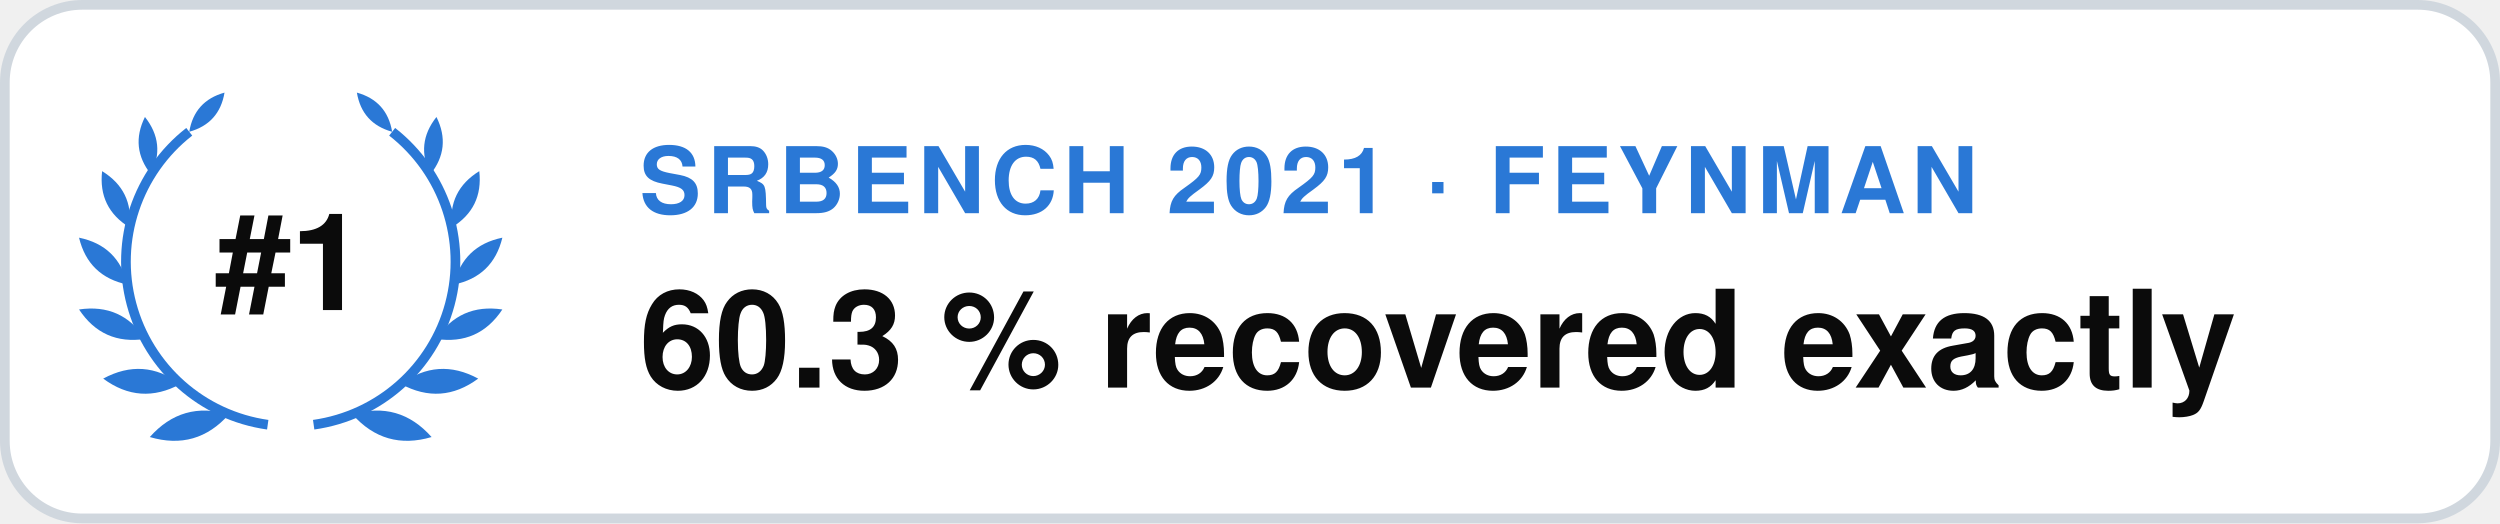
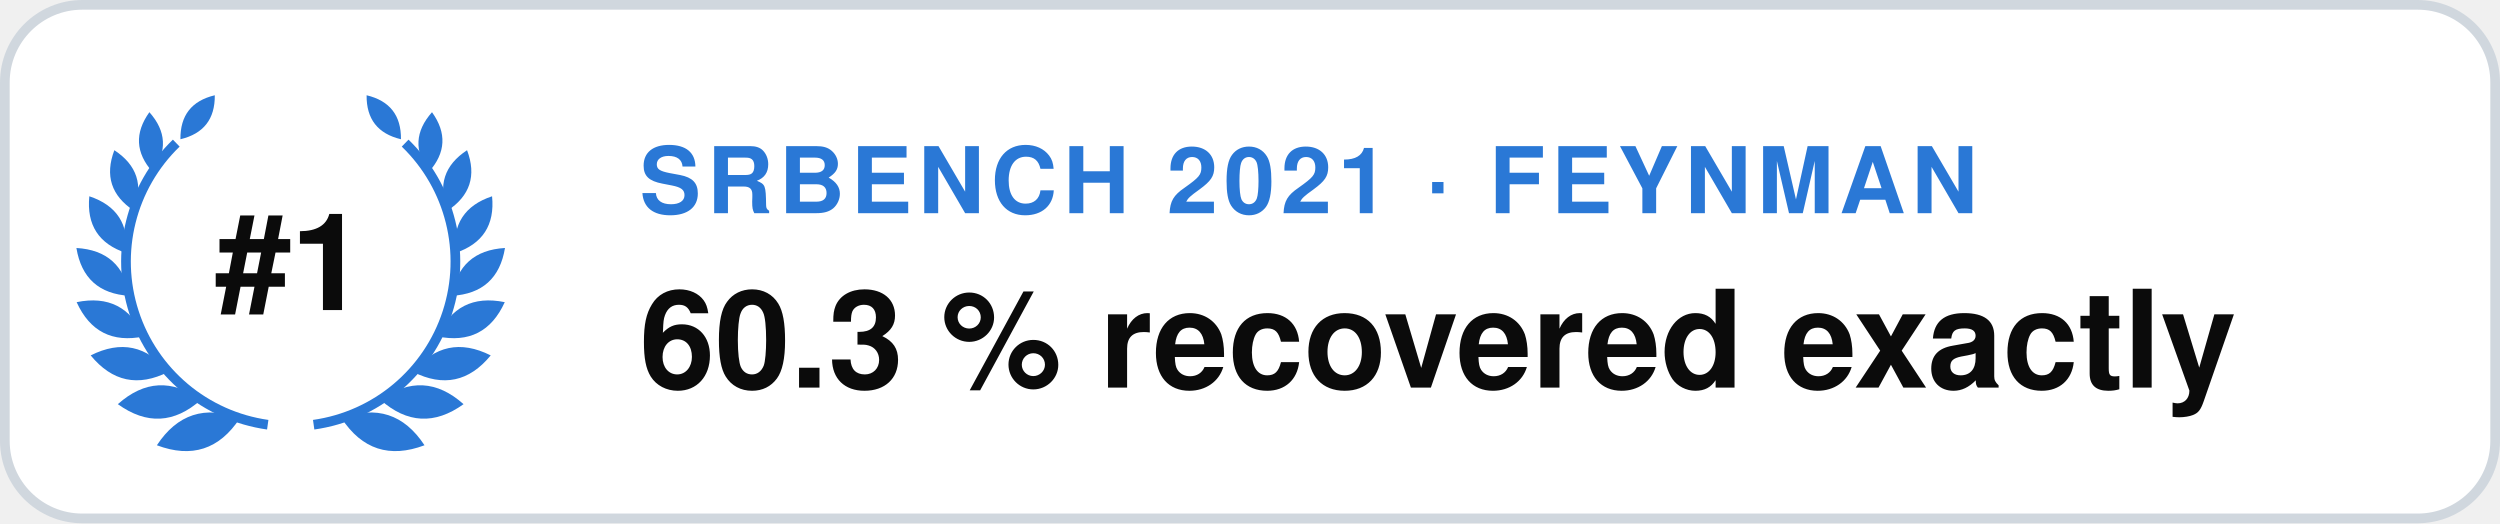
<svg xmlns="http://www.w3.org/2000/svg" width="258" height="54" viewBox="0 0 258 54" role="img" aria-label="#1 SRBench 2021 · Feynman: 60.3 % recovered exactly">
  <style>
  .bg { fill: #ffffff; stroke: #d0d7de; } .leaf { fill: #2a78d6; } .stem { fill: none; stroke: #2a78d6; stroke-width: 1; }
  .place { fill: #0b0b0b; } .cap { fill: #2a78d6; } .res { fill: #0b0b0b; }
  @media (prefers-color-scheme: dark) {
    .bg { fill: #161b22; stroke: #30363d; } .leaf { fill: #3987e5; } .stem { stroke: #3987e5; }
    .place { fill: #f0efec; } .cap { fill: #3987e5; } .res { fill: #f0efec; }
  }
</style>
  <rect class="bg" x="0.5" y="0.5" width="257" height="53" rx="8" />
-   <path class="stem" d="M32.37 43.83 A17 17 0 0 0 40.47 13.60" />
-   <path class="leaf" transform="translate(36.37 42.76) rotate(16.0)" d="M0 0 Q4.25 -2.70 8.50 0 Q4.25 2.70 0 0Z" />
-   <path class="leaf" transform="translate(41.38 39.63) rotate(-4.0)" d="M0 0 Q3.99 -2.54 7.99 0 Q3.99 2.54 0 0Z" />
-   <path class="leaf" transform="translate(45.01 34.98) rotate(-24.0)" d="M0 0 Q3.74 -2.38 7.48 0 Q3.74 2.38 0 0Z" />
-   <path class="leaf" transform="translate(46.83 29.37) rotate(-44.0)" d="M0 0 Q3.49 -2.21 6.97 0 Q3.49 2.21 0 0Z" />
-   <path class="leaf" transform="translate(46.63 23.47) rotate(-64.0)" d="M0 0 Q3.23 -2.05 6.46 0 Q3.23 2.05 0 0Z" />
-   <path class="leaf" transform="translate(44.42 17.99) rotate(-84.0)" d="M0 0 Q2.97 -1.89 5.95 0 Q2.97 1.89 0 0Z" />
-   <path class="leaf" transform="translate(40.47 13.60) rotate(-132.0)" d="M0 0 Q2.72 -1.73 5.44 0 Q2.72 1.73 0 0Z" />
-   <path class="stem" d="M27.63 43.83 A17 17 0 0 1 19.53 13.60" />
-   <path class="leaf" transform="translate(23.63 42.76) rotate(164.0)" d="M0 0 Q4.25 -2.70 8.50 0 Q4.25 2.70 0 0Z" />
-   <path class="leaf" transform="translate(18.62 39.63) rotate(-176.0)" d="M0 0 Q3.99 -2.54 7.99 0 Q3.99 2.54 0 0Z" />
-   <path class="leaf" transform="translate(14.99 34.98) rotate(-156.0)" d="M0 0 Q3.74 -2.38 7.48 0 Q3.74 2.38 0 0Z" />
-   <path class="leaf" transform="translate(13.17 29.37) rotate(-136.0)" d="M0 0 Q3.49 -2.21 6.97 0 Q3.49 2.21 0 0Z" />
-   <path class="leaf" transform="translate(13.37 23.47) rotate(-116.0)" d="M0 0 Q3.23 -2.05 6.46 0 Q3.23 2.05 0 0Z" />
-   <path class="leaf" transform="translate(15.58 17.99) rotate(-96.0)" d="M0 0 Q2.97 -1.89 5.95 0 Q2.97 1.89 0 0Z" />
-   <path class="leaf" transform="translate(19.53 13.60) rotate(-48.0)" d="M0 0 Q2.72 -1.73 5.44 0 Q2.72 1.73 0 0Z" />
+   <path class="stem" d="M32.37 43.83 A17 17 0 0 0 41.81 14.77" />
+   <path class="leaf" transform="translate(35.25 43.17) rotate(18.0)" d="M0 0 Q4.50 -3.60 9.00 0 Q4.50 3.60 0 0Z" />
+   <path class="leaf" transform="translate(39.26 41.26) rotate(3.0)" d="M0 0 Q4.30 -3.44 8.59 0 Q4.30 3.44 0 0Z" />
+   <path class="leaf" transform="translate(42.63 38.38) rotate(-12.0)" d="M0 0 Q4.09 -3.28 8.19 0 Q4.09 3.28 0 0Z" />
+   <path class="leaf" transform="translate(45.15 34.72) rotate(-27.0)" d="M0 0 Q3.89 -3.11 7.79 0 Q3.89 3.11 0 0Z" />
+   <path class="leaf" transform="translate(46.63 30.53) rotate(-42.0)" d="M0 0 Q3.69 -2.95 7.38 0 Q3.69 2.95 0 0Z" />
+   <path class="leaf" transform="translate(46.98 26.11) rotate(-57.0)" d="M0 0 Q3.49 -2.79 6.98 0 Q3.49 2.79 0 0Z" />
+   <path class="leaf" transform="translate(46.17 21.75) rotate(-72.0)" d="M0 0 Q3.29 -2.63 6.57 0 Q3.29 2.63 0 0Z" />
+   <path class="leaf" transform="translate(44.26 17.74) rotate(-87.0)" d="M0 0 Q3.08 -2.47 6.17 0 Q3.08 2.47 0 0Z" />
+   <path class="leaf" transform="translate(41.38 14.37) rotate(-128.0)" d="M0 0 Q2.88 -2.30 5.76 0 Q2.88 2.30 0 0Z" />
+   <path class="stem" d="M27.63 43.83 A17 17 0 0 1 18.19 14.77" />
+   <path class="leaf" transform="translate(24.75 43.17) rotate(162.0)" d="M0 0 Q4.50 -3.60 9.00 0 Q4.50 3.60 0 0Z" />
+   <path class="leaf" transform="translate(20.74 41.26) rotate(177.0)" d="M0 0 Q4.30 -3.44 8.59 0 Q4.30 3.44 0 0Z" />
+   <path class="leaf" transform="translate(17.37 38.38) rotate(-168.0)" d="M0 0 Q4.09 -3.28 8.19 0 Q4.09 3.28 0 0Z" />
+   <path class="leaf" transform="translate(14.85 34.72) rotate(-153.0)" d="M0 0 Q3.89 -3.11 7.79 0 Q3.89 3.11 0 0Z" />
+   <path class="leaf" transform="translate(13.37 30.53) rotate(-138.0)" d="M0 0 Q3.69 -2.95 7.38 0 Q3.69 2.95 0 0Z" />
+   <path class="leaf" transform="translate(13.02 26.11) rotate(-123.0)" d="M0 0 Q3.49 -2.79 6.98 0 Q3.49 2.79 0 0Z" />
+   <path class="leaf" transform="translate(13.83 21.75) rotate(-108.0)" d="M0 0 Q3.29 -2.63 6.57 0 Q3.29 2.63 0 0Z" />
+   <path class="leaf" transform="translate(15.74 17.74) rotate(-93.0)" d="M0 0 Q3.08 -2.47 6.17 0 Q3.08 2.47 0 0Z" />
+   <path class="leaf" transform="translate(18.62 14.37) rotate(-52.0)" d="M0 0 Q2.88 -2.30 5.76 0 Q2.88 2.30 0 0Z" />
  <text class="place" x="30" y="32" text-anchor="middle" font-family="system-ui, -apple-system, 'Segoe UI', Helvetica, Arial, sans-serif" font-size="14" font-weight="700">#1</text>
  <text class="cap" x="66" y="22" font-family="system-ui, -apple-system, 'Segoe UI', Helvetica, Arial, sans-serif" font-size="9.5" font-weight="600" letter-spacing="0.6">SRBENCH 2021 · FEYNMAN</text>
  <text class="res" x="66" y="40" font-family="system-ui, -apple-system, 'Segoe UI', Helvetica, Arial, sans-serif" font-size="14" font-weight="700">60.3 % recovered exactly</text>
</svg>
